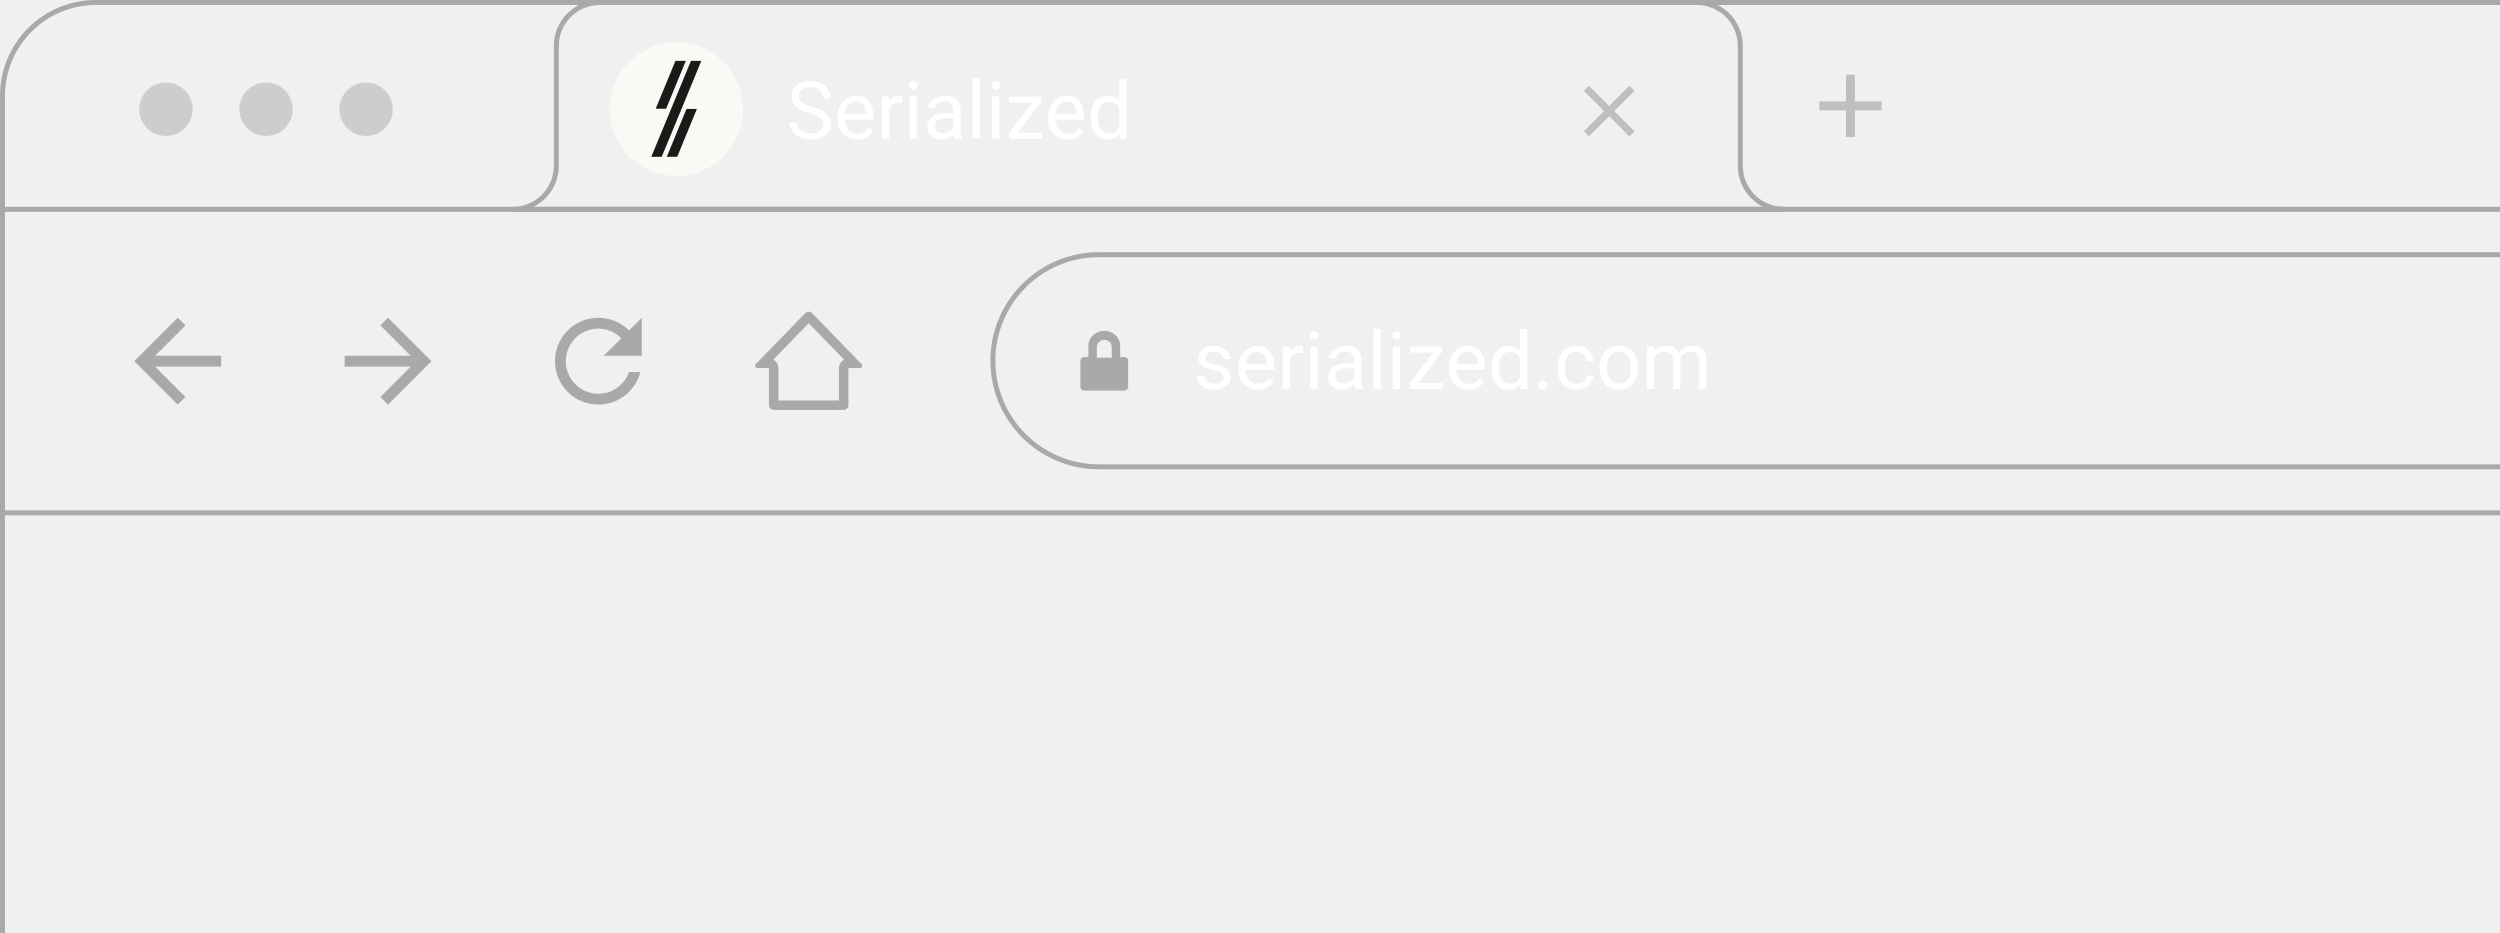
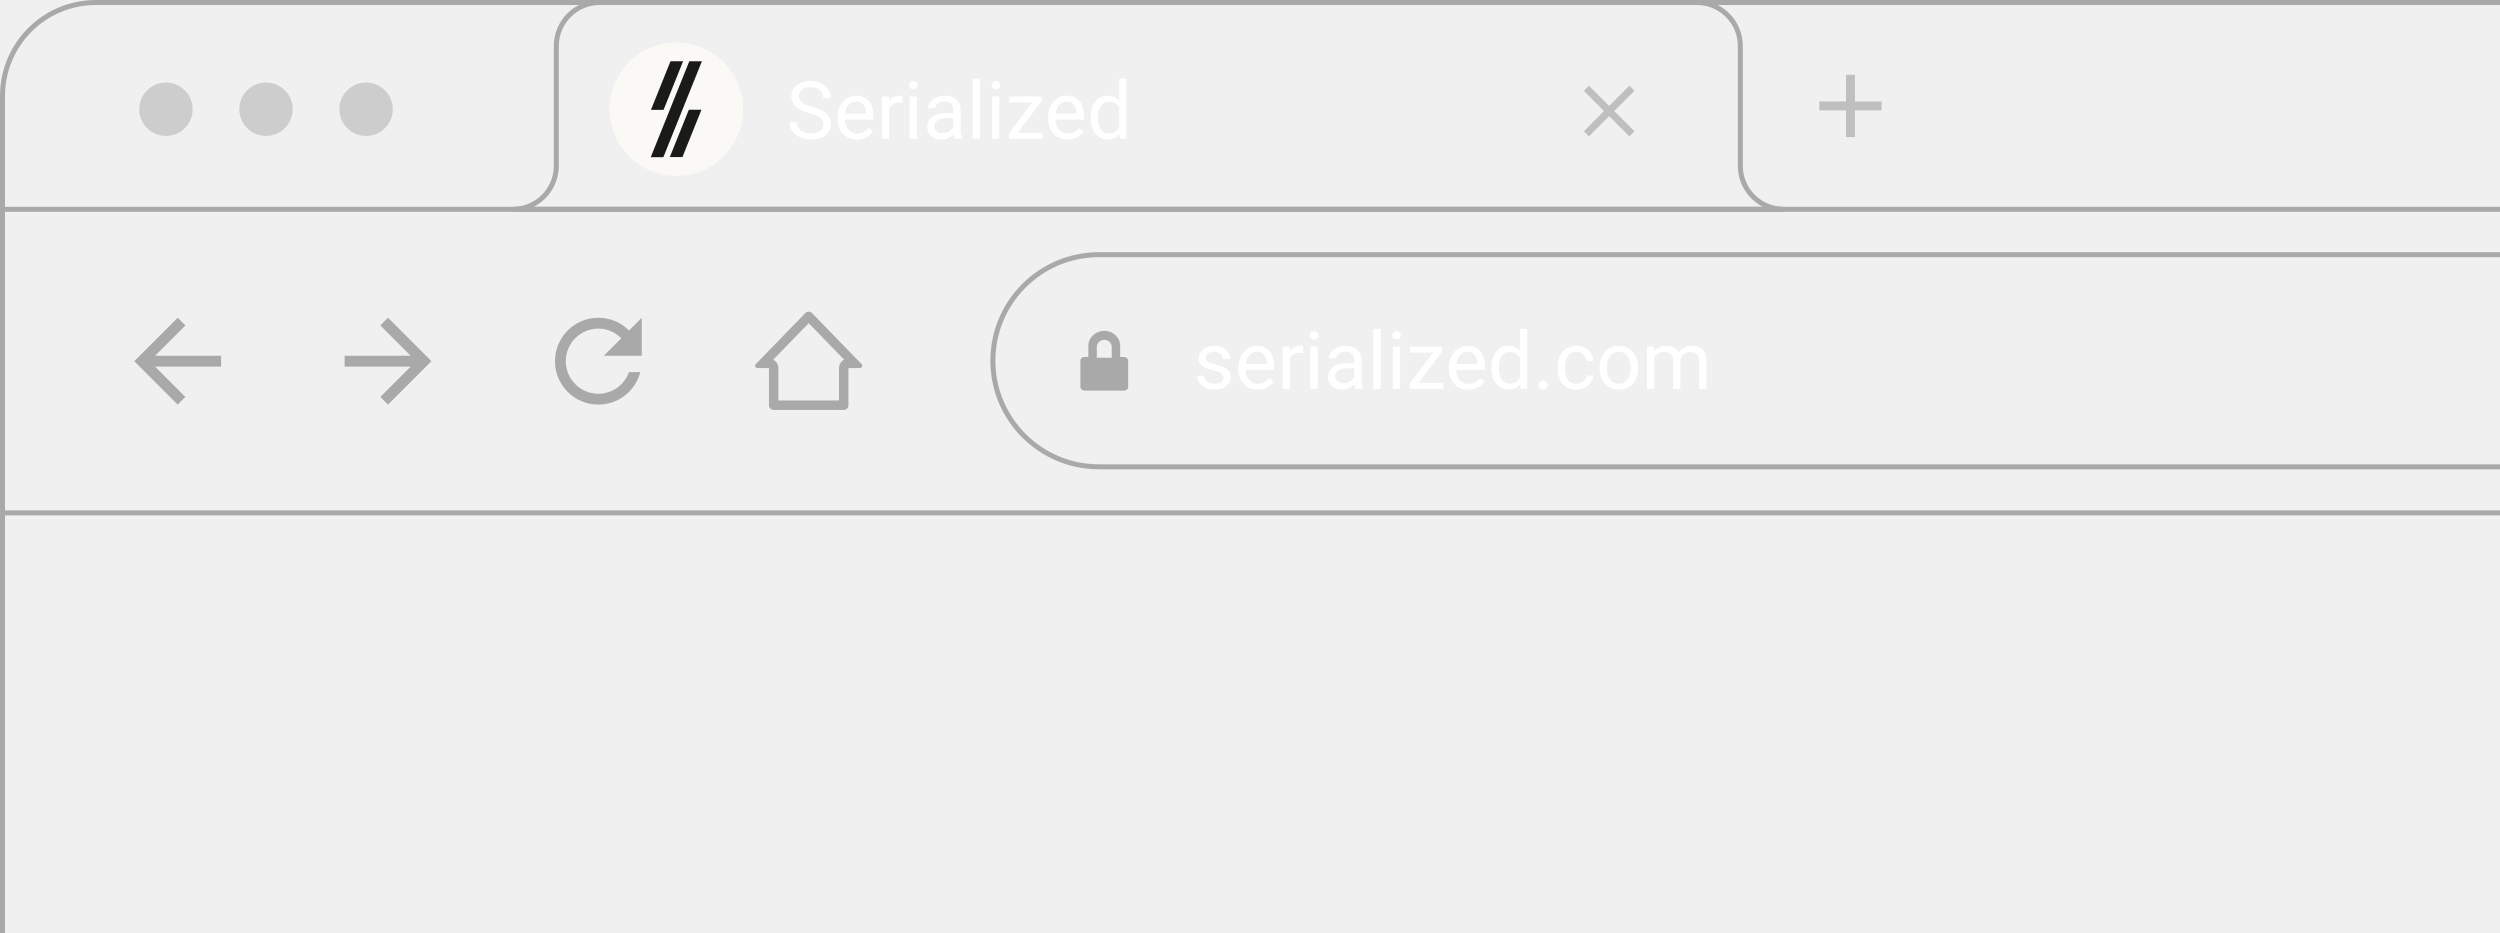
<svg xmlns="http://www.w3.org/2000/svg" width="689" height="257" viewBox="0 0 689 257" fill="none">
  <path d="M2173.96 0.689H26.43C12.214 0.689 0.689 12.214 0.689 26.43V1354.19C0.689 1368.41 12.214 1379.94 26.43 1379.94H2173.96C2188.18 1379.94 2199.7 1368.41 2199.7 1354.19V26.43C2199.7 12.214 2188.18 0.689 2173.96 0.689Z" stroke="#A9A9A9" stroke-width="1.379" stroke-miterlimit="10" />
  <g opacity="0.7">
    <path d="M518.573 30.414H511.218V37.769H508.767V30.414H501.412V27.963H508.767V20.608H511.218V27.963H518.573V30.414Z" fill="#A9A9A9" />
  </g>
  <path d="M467.664 0.689H165.287C158.677 0.689 153.319 6.047 153.319 12.657V45.713C153.319 52.326 147.958 57.687 141.345 57.687H491.606C484.992 57.687 479.631 52.326 479.631 45.713V12.657C479.631 6.047 474.273 0.689 467.664 0.689Z" stroke="#A9A9A9" stroke-width="1.379" />
  <g opacity="0.7">
    <path d="M450.464 25.033L449.058 23.627L443.483 29.202L437.908 23.627L436.502 25.033L442.077 30.608L436.502 36.183L437.908 37.589L443.483 32.014L449.058 37.589L450.464 36.183L444.889 30.608L450.464 25.033Z" fill="#A9A9A9" />
  </g>
  <path d="M2199.7 57.687H0.689V141.346H2199.7V57.687Z" stroke="#A9A9A9" stroke-width="1.379" stroke-miterlimit="10" />
  <path d="M60.944 98.045H42.738L51.1 89.683L48.976 87.573L37.009 99.541L48.976 111.508L51.086 109.399L42.738 101.037H60.944V98.045Z" fill="#A9A9A9" />
  <path d="M94.975 98.045H113.181L104.819 89.683L106.943 87.573L118.91 99.541L106.943 111.508L104.833 109.399L113.181 101.037H94.975V98.045Z" fill="#A9A9A9" />
  <path d="M173.361 91.089C171.191 88.92 168.215 87.573 164.909 87.573C158.297 87.573 152.956 92.929 152.956 99.541C152.956 106.153 158.297 111.508 164.909 111.508C170.488 111.508 175.141 107.694 176.472 102.533H173.361C172.134 106.018 168.813 108.516 164.909 108.516C159.957 108.516 155.933 104.492 155.933 99.541C155.933 94.589 159.957 90.565 164.909 90.565C167.392 90.565 169.606 91.597 171.221 93.228L166.404 98.045H176.876V87.573L173.361 91.089Z" fill="#A9A9A9" />
  <path fill-rule="evenodd" clip-rule="evenodd" d="M213.104 99.128C213.945 99.559 214.522 100.435 214.522 101.446V110.374H231.226V101.446C231.226 100.435 231.802 99.559 232.644 99.128L222.874 89.07L213.104 99.128ZM221.941 86.297C222.452 85.771 223.296 85.771 223.807 86.297L237.45 100.342C237.851 100.754 237.558 101.446 236.983 101.446H233.828V111.675C233.828 112.394 233.245 112.976 232.527 112.976H213.221C212.502 112.976 211.92 112.394 211.92 111.675V101.446H208.764C208.189 101.446 207.897 100.754 208.297 100.342L221.941 86.297Z" fill="#A9A9A9" />
  <rect x="273.637" y="70.192" width="1760.82" height="58.458" rx="29.229" stroke="#A9A9A9" stroke-width="1.379" />
  <g clip-path="url(#clip0_209_246)">
    <path d="M309.823 98.392H308.726V95.307C308.726 93.035 306.761 91.193 304.338 91.193C301.915 91.193 299.95 93.035 299.95 95.307V98.392H298.853C298.247 98.392 297.756 98.853 297.756 99.421V106.62C297.756 107.188 298.247 107.649 298.853 107.649H309.823C310.429 107.649 310.92 107.188 310.92 106.62V99.421C310.92 98.853 310.429 98.392 309.823 98.392ZM302.281 95.636C302.281 94.546 303.202 93.662 304.338 93.662C305.474 93.662 306.395 94.546 306.395 95.636V98.598H302.281V95.636Z" fill="#A9A9A9" />
  </g>
  <g opacity="0.5">
    <circle cx="45.733" cy="30.108" r="7.355" fill="#A9A9A9" />
    <circle cx="73.313" cy="30.108" r="7.355" fill="#A9A9A9" />
    <circle cx="100.894" cy="30.108" r="7.355" fill="#A9A9A9" />
  </g>
  <path d="M226.908 34.273C226.908 33.906 226.851 33.583 226.736 33.303C226.628 33.016 226.434 32.757 226.154 32.527C225.881 32.298 225.501 32.078 225.012 31.87C224.531 31.662 223.921 31.45 223.181 31.235C222.405 31.005 221.705 30.75 221.08 30.47C220.455 30.182 219.92 29.856 219.475 29.489C219.029 29.123 218.688 28.703 218.451 28.229C218.214 27.755 218.096 27.213 218.096 26.602C218.096 25.992 218.221 25.428 218.473 24.911C218.724 24.394 219.083 23.945 219.55 23.564C220.024 23.176 220.588 22.875 221.242 22.659C221.895 22.444 222.624 22.336 223.429 22.336C224.606 22.336 225.605 22.562 226.423 23.015C227.249 23.46 227.878 24.045 228.309 24.771C228.74 25.489 228.955 26.257 228.955 27.076H226.887C226.887 26.487 226.761 25.966 226.51 25.514C226.258 25.054 225.878 24.695 225.368 24.437C224.858 24.171 224.211 24.038 223.429 24.038C222.689 24.038 222.078 24.149 221.597 24.372C221.116 24.595 220.757 24.896 220.52 25.277C220.29 25.658 220.175 26.092 220.175 26.581C220.175 26.911 220.243 27.213 220.38 27.485C220.523 27.751 220.742 27.999 221.037 28.229C221.339 28.459 221.719 28.671 222.179 28.864C222.646 29.058 223.202 29.245 223.849 29.425C224.739 29.676 225.508 29.956 226.154 30.265C226.801 30.574 227.332 30.922 227.749 31.31C228.172 31.691 228.485 32.125 228.686 32.614C228.894 33.095 228.998 33.641 228.998 34.251C228.998 34.89 228.869 35.468 228.61 35.986C228.352 36.503 227.982 36.944 227.501 37.311C227.02 37.677 226.441 37.961 225.766 38.162C225.098 38.356 224.351 38.453 223.525 38.453C222.8 38.453 222.085 38.352 221.382 38.151C220.685 37.95 220.049 37.648 219.475 37.246C218.907 36.844 218.451 36.348 218.107 35.759C217.769 35.163 217.6 34.474 217.6 33.691H219.669C219.669 34.23 219.773 34.693 219.981 35.081C220.189 35.461 220.473 35.777 220.832 36.029C221.198 36.28 221.611 36.467 222.071 36.589C222.538 36.704 223.023 36.761 223.525 36.761C224.251 36.761 224.865 36.661 225.368 36.46C225.87 36.259 226.251 35.971 226.51 35.598C226.775 35.224 226.908 34.783 226.908 34.273ZM236.184 38.453C235.373 38.453 234.636 38.316 233.976 38.043C233.322 37.763 232.758 37.372 232.284 36.869C231.817 36.366 231.458 35.77 231.207 35.081C230.955 34.391 230.83 33.637 230.83 32.818V32.366C230.83 31.418 230.97 30.574 231.25 29.834C231.53 29.087 231.911 28.455 232.392 27.938C232.873 27.421 233.419 27.029 234.029 26.764C234.64 26.498 235.272 26.365 235.926 26.365C236.759 26.365 237.477 26.509 238.08 26.796C238.691 27.083 239.19 27.485 239.578 28.003C239.966 28.513 240.253 29.116 240.44 29.813C240.626 30.502 240.72 31.256 240.72 32.075V32.969H232.015V31.342H238.727V31.192C238.698 30.674 238.59 30.172 238.403 29.683C238.224 29.195 237.937 28.793 237.542 28.477C237.147 28.161 236.608 28.003 235.926 28.003C235.473 28.003 235.056 28.1 234.676 28.294C234.295 28.48 233.968 28.76 233.695 29.134C233.423 29.507 233.211 29.963 233.06 30.502C232.909 31.041 232.834 31.662 232.834 32.366V32.818C232.834 33.371 232.909 33.892 233.06 34.38C233.218 34.862 233.444 35.285 233.739 35.652C234.04 36.018 234.403 36.305 234.827 36.514C235.258 36.722 235.746 36.826 236.292 36.826C236.996 36.826 237.592 36.682 238.08 36.395C238.569 36.108 238.996 35.724 239.362 35.242L240.569 36.201C240.317 36.582 239.998 36.944 239.61 37.289C239.222 37.634 238.745 37.914 238.177 38.13C237.617 38.345 236.953 38.453 236.184 38.453ZM245.04 28.412V38.237H243.047V26.581H244.986L245.04 28.412ZM248.681 26.516L248.67 28.369C248.505 28.333 248.347 28.311 248.196 28.304C248.053 28.29 247.887 28.283 247.701 28.283C247.241 28.283 246.835 28.355 246.483 28.498C246.131 28.642 245.833 28.843 245.589 29.102C245.345 29.36 245.151 29.669 245.007 30.028C244.871 30.38 244.781 30.768 244.738 31.192L244.178 31.515C244.178 30.811 244.246 30.15 244.383 29.532C244.526 28.915 244.745 28.369 245.04 27.895C245.334 27.414 245.708 27.04 246.16 26.774C246.62 26.502 247.166 26.365 247.798 26.365C247.941 26.365 248.107 26.383 248.293 26.419C248.48 26.448 248.609 26.48 248.681 26.516ZM252.689 26.581V38.237H250.685V26.581H252.689ZM250.534 23.489C250.534 23.165 250.631 22.892 250.825 22.67C251.026 22.447 251.321 22.336 251.708 22.336C252.089 22.336 252.38 22.447 252.581 22.67C252.789 22.892 252.893 23.165 252.893 23.489C252.893 23.797 252.789 24.063 252.581 24.286C252.38 24.501 252.089 24.609 251.708 24.609C251.321 24.609 251.026 24.501 250.825 24.286C250.631 24.063 250.534 23.797 250.534 23.489ZM262.762 36.244V30.244C262.762 29.784 262.668 29.385 262.482 29.048C262.302 28.703 262.029 28.437 261.663 28.25C261.297 28.064 260.844 27.97 260.305 27.97C259.803 27.97 259.361 28.056 258.98 28.229C258.607 28.401 258.312 28.628 258.097 28.908C257.889 29.188 257.785 29.489 257.785 29.813H255.791C255.791 29.396 255.899 28.983 256.115 28.574C256.33 28.164 256.639 27.794 257.041 27.464C257.451 27.126 257.939 26.861 258.506 26.667C259.081 26.466 259.72 26.365 260.424 26.365C261.271 26.365 262.018 26.509 262.665 26.796C263.318 27.083 263.828 27.518 264.195 28.1C264.568 28.674 264.755 29.396 264.755 30.265V35.695C264.755 36.083 264.787 36.496 264.852 36.934C264.924 37.372 265.028 37.749 265.164 38.065V38.237H263.085C262.984 38.007 262.905 37.702 262.848 37.322C262.791 36.934 262.762 36.575 262.762 36.244ZM263.107 31.17L263.128 32.571H261.113C260.546 32.571 260.04 32.617 259.594 32.711C259.149 32.797 258.776 32.93 258.474 33.109C258.172 33.289 257.943 33.515 257.785 33.788C257.627 34.054 257.548 34.366 257.548 34.725C257.548 35.092 257.63 35.425 257.795 35.727C257.961 36.029 258.208 36.269 258.539 36.449C258.876 36.621 259.289 36.708 259.778 36.708C260.388 36.708 260.927 36.578 261.394 36.32C261.86 36.061 262.23 35.745 262.503 35.372C262.783 34.998 262.934 34.635 262.956 34.283L263.807 35.242C263.757 35.544 263.62 35.878 263.397 36.244C263.175 36.611 262.877 36.962 262.503 37.3C262.137 37.63 261.699 37.907 261.189 38.13C260.686 38.345 260.119 38.453 259.487 38.453C258.697 38.453 258.004 38.298 257.407 37.989C256.819 37.681 256.359 37.268 256.028 36.751C255.705 36.226 255.544 35.641 255.544 34.995C255.544 34.37 255.666 33.82 255.91 33.346C256.154 32.865 256.506 32.466 256.966 32.15C257.425 31.827 257.978 31.583 258.625 31.418C259.271 31.253 259.993 31.17 260.79 31.17H263.107ZM270.055 21.689V38.237H268.051V21.689H270.055ZM275.42 26.581V38.237H273.417V26.581H275.42ZM273.266 23.489C273.266 23.165 273.363 22.892 273.557 22.67C273.758 22.447 274.052 22.336 274.44 22.336C274.821 22.336 275.112 22.447 275.313 22.67C275.521 22.892 275.625 23.165 275.625 23.489C275.625 23.797 275.521 24.063 275.313 24.286C275.112 24.501 274.821 24.609 274.44 24.609C274.052 24.609 273.758 24.501 273.557 24.286C273.363 24.063 273.266 23.797 273.266 23.489ZM287.303 36.6V38.237H278.825V36.6H287.303ZM286.991 27.992L279.277 38.237H278.06V36.772L285.72 26.581H286.991V27.992ZM286.108 26.581V28.229H278.146V26.581H286.108ZM294.231 38.453C293.419 38.453 292.683 38.316 292.022 38.043C291.368 37.763 290.805 37.372 290.331 36.869C289.864 36.366 289.505 35.77 289.253 35.081C289.002 34.391 288.876 33.637 288.876 32.818V32.366C288.876 31.418 289.016 30.574 289.296 29.834C289.577 29.087 289.957 28.455 290.438 27.938C290.92 27.421 291.465 27.029 292.076 26.764C292.686 26.498 293.318 26.365 293.972 26.365C294.805 26.365 295.523 26.509 296.127 26.796C296.737 27.083 297.236 27.485 297.624 28.003C298.012 28.513 298.299 29.116 298.486 29.813C298.673 30.502 298.766 31.256 298.766 32.075V32.969H290.061V31.342H296.773V31.192C296.744 30.674 296.637 30.172 296.45 29.683C296.27 29.195 295.983 28.793 295.588 28.477C295.193 28.161 294.654 28.003 293.972 28.003C293.52 28.003 293.103 28.1 292.722 28.294C292.342 28.48 292.015 28.76 291.742 29.134C291.469 29.507 291.257 29.963 291.106 30.502C290.955 31.041 290.88 31.662 290.88 32.366V32.818C290.88 33.371 290.955 33.892 291.106 34.38C291.264 34.862 291.491 35.285 291.785 35.652C292.087 36.018 292.449 36.305 292.873 36.514C293.304 36.722 293.792 36.826 294.338 36.826C295.042 36.826 295.638 36.682 296.127 36.395C296.615 36.108 297.042 35.724 297.409 35.242L298.615 36.201C298.364 36.582 298.044 36.944 297.656 37.289C297.269 37.634 296.791 37.914 296.224 38.13C295.663 38.345 294.999 38.453 294.231 38.453ZM308.441 35.975V21.689H310.444V38.237H308.613L308.441 35.975ZM300.598 32.538V32.312C300.598 31.421 300.705 30.613 300.921 29.888C301.143 29.155 301.456 28.527 301.858 28.003C302.267 27.478 302.752 27.076 303.312 26.796C303.88 26.509 304.512 26.365 305.209 26.365C305.941 26.365 306.58 26.494 307.126 26.753C307.679 27.004 308.146 27.374 308.527 27.863C308.915 28.344 309.22 28.926 309.442 29.608C309.665 30.29 309.82 31.062 309.906 31.924V32.915C309.827 33.77 309.672 34.538 309.442 35.221C309.22 35.903 308.915 36.485 308.527 36.966C308.146 37.447 307.679 37.817 307.126 38.076C306.573 38.327 305.927 38.453 305.187 38.453C304.505 38.453 303.88 38.306 303.312 38.011C302.752 37.717 302.267 37.304 301.858 36.772C301.456 36.241 301.143 35.616 300.921 34.898C300.705 34.172 300.598 33.386 300.598 32.538ZM302.601 32.312V32.538C302.601 33.12 302.659 33.666 302.774 34.176C302.896 34.686 303.083 35.135 303.334 35.522C303.585 35.91 303.905 36.215 304.293 36.438C304.681 36.654 305.144 36.761 305.683 36.761C306.343 36.761 306.886 36.621 307.309 36.341C307.74 36.061 308.085 35.691 308.344 35.231C308.602 34.772 308.803 34.273 308.947 33.734V31.138C308.861 30.743 308.735 30.362 308.57 29.996C308.412 29.622 308.204 29.292 307.945 29.005C307.694 28.71 307.381 28.477 307.008 28.304C306.641 28.132 306.207 28.046 305.704 28.046C305.158 28.046 304.688 28.161 304.293 28.39C303.905 28.613 303.585 28.922 303.334 29.317C303.083 29.705 302.896 30.157 302.774 30.674C302.659 31.184 302.601 31.73 302.601 32.312Z" fill="white" />
  <path d="M337.192 104.094C337.192 103.807 337.127 103.541 336.998 103.297C336.876 103.046 336.621 102.819 336.233 102.618C335.852 102.41 335.278 102.231 334.509 102.08C333.863 101.943 333.278 101.782 332.753 101.595C332.236 101.408 331.795 101.182 331.428 100.916C331.069 100.65 330.793 100.338 330.599 99.979C330.405 99.62 330.308 99.2 330.308 98.718C330.308 98.259 330.408 97.824 330.609 97.415C330.818 97.005 331.109 96.643 331.482 96.327C331.863 96.011 332.319 95.763 332.85 95.583C333.382 95.404 333.974 95.314 334.628 95.314C335.562 95.314 336.359 95.479 337.02 95.81C337.68 96.14 338.187 96.582 338.539 97.135C338.891 97.681 339.066 98.287 339.066 98.956H337.073C337.073 98.632 336.976 98.32 336.783 98.018C336.596 97.709 336.319 97.454 335.953 97.253C335.594 97.052 335.152 96.952 334.628 96.952C334.075 96.952 333.626 97.038 333.281 97.21C332.944 97.375 332.696 97.587 332.538 97.846C332.387 98.104 332.312 98.377 332.312 98.665C332.312 98.88 332.348 99.074 332.419 99.246C332.498 99.412 332.635 99.566 332.829 99.71C333.023 99.846 333.296 99.975 333.648 100.097C333.999 100.22 334.448 100.342 334.994 100.464C335.949 100.679 336.736 100.938 337.354 101.239C337.971 101.541 338.431 101.911 338.733 102.349C339.034 102.787 339.185 103.319 339.185 103.943C339.185 104.453 339.077 104.92 338.862 105.344C338.654 105.768 338.348 106.134 337.946 106.443C337.551 106.745 337.077 106.982 336.524 107.154C335.978 107.319 335.364 107.402 334.682 107.402C333.655 107.402 332.786 107.219 332.075 106.852C331.364 106.486 330.825 106.012 330.459 105.43C330.092 104.848 329.909 104.234 329.909 103.588H331.913C331.942 104.134 332.1 104.568 332.387 104.892C332.674 105.208 333.026 105.434 333.443 105.57C333.859 105.7 334.272 105.764 334.682 105.764C335.228 105.764 335.684 105.692 336.05 105.549C336.423 105.405 336.707 105.208 336.901 104.956C337.095 104.705 337.192 104.418 337.192 104.094ZM346.64 107.402C345.829 107.402 345.092 107.265 344.432 106.992C343.778 106.712 343.214 106.321 342.74 105.818C342.273 105.315 341.914 104.719 341.663 104.03C341.411 103.34 341.286 102.586 341.286 101.767V101.315C341.286 100.367 341.426 99.523 341.706 98.783C341.986 98.036 342.367 97.404 342.848 96.887C343.329 96.37 343.875 95.978 344.485 95.713C345.096 95.447 345.728 95.314 346.382 95.314C347.215 95.314 347.933 95.458 348.536 95.745C349.147 96.032 349.646 96.434 350.034 96.952C350.422 97.462 350.709 98.065 350.896 98.761C351.082 99.451 351.176 100.205 351.176 101.024V101.918H342.471V100.291H349.183V100.141C349.154 99.623 349.046 99.121 348.859 98.632C348.68 98.144 348.393 97.742 347.998 97.426C347.603 97.11 347.064 96.952 346.382 96.952C345.929 96.952 345.513 97.049 345.132 97.243C344.751 97.429 344.424 97.709 344.151 98.083C343.879 98.456 343.667 98.912 343.516 99.451C343.365 99.99 343.29 100.611 343.29 101.315V101.767C343.29 102.32 343.365 102.841 343.516 103.329C343.674 103.811 343.9 104.234 344.195 104.601C344.496 104.967 344.859 105.254 345.283 105.463C345.714 105.671 346.202 105.775 346.748 105.775C347.452 105.775 348.048 105.631 348.536 105.344C349.025 105.057 349.452 104.672 349.818 104.191L351.025 105.15C350.773 105.531 350.454 105.893 350.066 106.238C349.678 106.583 349.201 106.863 348.633 107.079C348.073 107.294 347.409 107.402 346.64 107.402ZM355.496 97.361V107.186H353.503V95.53H355.442L355.496 97.361ZM359.137 95.465L359.126 97.318C358.961 97.282 358.803 97.26 358.652 97.253C358.509 97.239 358.344 97.232 358.157 97.232C357.697 97.232 357.291 97.304 356.939 97.447C356.587 97.591 356.289 97.792 356.045 98.05C355.801 98.309 355.607 98.618 355.463 98.977C355.327 99.329 355.237 99.717 355.194 100.141L354.634 100.464C354.634 99.76 354.702 99.099 354.839 98.481C354.982 97.864 355.201 97.318 355.496 96.844C355.79 96.363 356.164 95.989 356.616 95.724C357.076 95.451 357.622 95.314 358.254 95.314C358.397 95.314 358.563 95.332 358.749 95.368C358.936 95.397 359.065 95.429 359.137 95.465ZM363.145 95.53V107.186H361.141V95.53H363.145ZM360.99 92.438C360.99 92.114 361.087 91.841 361.281 91.619C361.482 91.396 361.777 91.285 362.164 91.285C362.545 91.285 362.836 91.396 363.037 91.619C363.245 91.841 363.349 92.114 363.349 92.438C363.349 92.746 363.245 93.012 363.037 93.235C362.836 93.45 362.545 93.558 362.164 93.558C361.777 93.558 361.482 93.45 361.281 93.235C361.087 93.012 360.99 92.746 360.99 92.438ZM373.218 105.193V99.192C373.218 98.733 373.124 98.334 372.938 97.997C372.758 97.652 372.485 97.386 372.119 97.199C371.753 97.013 371.3 96.919 370.762 96.919C370.259 96.919 369.817 97.005 369.436 97.178C369.063 97.35 368.768 97.576 368.553 97.857C368.345 98.137 368.241 98.438 368.241 98.761H366.248C366.248 98.345 366.355 97.932 366.571 97.523C366.786 97.113 367.095 96.743 367.497 96.413C367.907 96.075 368.395 95.81 368.962 95.616C369.537 95.415 370.176 95.314 370.88 95.314C371.728 95.314 372.474 95.458 373.121 95.745C373.774 96.032 374.284 96.467 374.651 97.049C375.024 97.623 375.211 98.345 375.211 99.214V104.644C375.211 105.032 375.243 105.445 375.308 105.883C375.38 106.321 375.484 106.698 375.62 107.014V107.186H373.541C373.44 106.956 373.361 106.651 373.304 106.271C373.247 105.883 373.218 105.524 373.218 105.193ZM373.563 100.119L373.584 101.519H371.57C371.002 101.519 370.496 101.566 370.05 101.66C369.605 101.746 369.232 101.879 368.93 102.058C368.628 102.238 368.399 102.464 368.241 102.737C368.083 103.003 368.004 103.315 368.004 103.674C368.004 104.04 368.086 104.374 368.251 104.676C368.417 104.978 368.664 105.218 368.995 105.398C369.332 105.57 369.745 105.656 370.234 105.656C370.844 105.656 371.383 105.527 371.85 105.269C372.316 105.01 372.686 104.694 372.959 104.321C373.239 103.947 373.39 103.584 373.412 103.232L374.263 104.191C374.213 104.493 374.076 104.827 373.853 105.193C373.631 105.559 373.333 105.911 372.959 106.249C372.593 106.579 372.155 106.856 371.645 107.079C371.142 107.294 370.575 107.402 369.943 107.402C369.153 107.402 368.46 107.247 367.863 106.938C367.275 106.63 366.815 106.217 366.485 105.7C366.161 105.175 366 104.59 366 103.943C366 103.319 366.122 102.769 366.366 102.295C366.61 101.814 366.962 101.415 367.422 101.099C367.881 100.776 368.434 100.532 369.081 100.367C369.727 100.202 370.449 100.119 371.246 100.119H373.563ZM380.511 90.638V107.186H378.508V90.638H380.511ZM385.876 95.53V107.186H383.873V95.53H385.876ZM383.722 92.438C383.722 92.114 383.819 91.841 384.013 91.619C384.214 91.396 384.508 91.285 384.896 91.285C385.277 91.285 385.568 91.396 385.769 91.619C385.977 91.841 386.081 92.114 386.081 92.438C386.081 92.746 385.977 93.012 385.769 93.235C385.568 93.45 385.277 93.558 384.896 93.558C384.508 93.558 384.214 93.45 384.013 93.235C383.819 93.012 383.722 92.746 383.722 92.438ZM397.759 105.549V107.186H389.281V105.549H397.759ZM397.447 96.941L389.733 107.186H388.516V105.721L396.176 95.53H397.447V96.941ZM396.564 95.53V97.178H388.602V95.53H396.564ZM404.687 107.402C403.875 107.402 403.139 107.265 402.478 106.992C401.824 106.712 401.261 106.321 400.787 105.818C400.32 105.315 399.961 104.719 399.709 104.03C399.458 103.34 399.332 102.586 399.332 101.767V101.315C399.332 100.367 399.472 99.523 399.752 98.783C400.033 98.036 400.413 97.404 400.894 96.887C401.376 96.37 401.921 95.978 402.532 95.713C403.142 95.447 403.774 95.314 404.428 95.314C405.261 95.314 405.979 95.458 406.583 95.745C407.193 96.032 407.692 96.434 408.08 96.952C408.468 97.462 408.755 98.065 408.942 98.761C409.129 99.451 409.222 100.205 409.222 101.024V101.918H400.517V100.291H407.229V100.141C407.2 99.623 407.093 99.121 406.906 98.632C406.726 98.144 406.439 97.742 406.044 97.426C405.649 97.11 405.11 96.952 404.428 96.952C403.976 96.952 403.559 97.049 403.178 97.243C402.798 97.429 402.471 97.709 402.198 98.083C401.925 98.456 401.713 98.912 401.562 99.451C401.412 99.99 401.336 100.611 401.336 101.315V101.767C401.336 102.32 401.412 102.841 401.562 103.329C401.72 103.811 401.947 104.234 402.241 104.601C402.543 104.967 402.905 105.254 403.329 105.463C403.76 105.671 404.248 105.775 404.794 105.775C405.498 105.775 406.094 105.631 406.583 105.344C407.071 105.057 407.498 104.672 407.865 104.191L409.071 105.15C408.82 105.531 408.5 105.893 408.113 106.238C407.725 106.583 407.247 106.863 406.68 107.079C406.119 107.294 405.455 107.402 404.687 107.402ZM418.897 104.924V90.638H420.9V107.186H419.069L418.897 104.924ZM411.054 101.487V101.261C411.054 100.37 411.161 99.562 411.377 98.837C411.599 98.104 411.912 97.476 412.314 96.952C412.723 96.427 413.208 96.025 413.768 95.745C414.336 95.458 414.968 95.314 415.665 95.314C416.397 95.314 417.036 95.443 417.582 95.702C418.135 95.953 418.602 96.323 418.983 96.812C419.371 97.293 419.676 97.874 419.898 98.557C420.121 99.239 420.276 100.011 420.362 100.873V101.864C420.283 102.719 420.128 103.487 419.898 104.17C419.676 104.852 419.371 105.434 418.983 105.915C418.602 106.396 418.135 106.766 417.582 107.025C417.029 107.276 416.383 107.402 415.643 107.402C414.961 107.402 414.336 107.254 413.768 106.96C413.208 106.666 412.723 106.253 412.314 105.721C411.912 105.19 411.599 104.565 411.377 103.847C411.161 103.121 411.054 102.335 411.054 101.487ZM413.057 101.261V101.487C413.057 102.069 413.115 102.615 413.23 103.125C413.352 103.635 413.539 104.084 413.79 104.471C414.041 104.859 414.361 105.164 414.749 105.387C415.137 105.603 415.6 105.71 416.139 105.71C416.799 105.71 417.342 105.57 417.765 105.29C418.196 105.01 418.541 104.64 418.8 104.181C419.058 103.721 419.259 103.222 419.403 102.683V100.087C419.317 99.692 419.191 99.311 419.026 98.945C418.868 98.571 418.66 98.241 418.401 97.954C418.15 97.659 417.837 97.426 417.464 97.253C417.097 97.081 416.663 96.995 416.16 96.995C415.614 96.995 415.144 97.11 414.749 97.34C414.361 97.562 414.041 97.871 413.79 98.266C413.539 98.654 413.352 99.106 413.23 99.623C413.115 100.133 413.057 100.679 413.057 101.261ZM424.035 106.13C424.035 105.793 424.14 105.509 424.348 105.279C424.563 105.042 424.872 104.924 425.274 104.924C425.677 104.924 425.982 105.042 426.19 105.279C426.406 105.509 426.513 105.793 426.513 106.13C426.513 106.461 426.406 106.741 426.19 106.971C425.982 107.201 425.677 107.316 425.274 107.316C424.872 107.316 424.563 107.201 424.348 106.971C424.14 106.741 424.035 106.461 424.035 106.13ZM434.486 105.764C434.96 105.764 435.398 105.667 435.8 105.473C436.202 105.279 436.532 105.014 436.791 104.676C437.05 104.331 437.197 103.94 437.233 103.502H439.129C439.093 104.191 438.859 104.834 438.429 105.43C438.005 106.019 437.448 106.497 436.759 106.863C436.069 107.222 435.311 107.402 434.486 107.402C433.609 107.402 432.844 107.247 432.191 106.938C431.544 106.63 431.006 106.206 430.575 105.667C430.151 105.129 429.831 104.511 429.616 103.814C429.408 103.11 429.304 102.367 429.304 101.584V101.132C429.304 100.349 429.408 99.609 429.616 98.912C429.831 98.209 430.151 97.587 430.575 97.049C431.006 96.51 431.544 96.086 432.191 95.777C432.844 95.469 433.609 95.314 434.486 95.314C435.398 95.314 436.195 95.501 436.877 95.874C437.559 96.241 438.095 96.743 438.482 97.383C438.877 98.015 439.093 98.733 439.129 99.537H437.233C437.197 99.056 437.06 98.621 436.823 98.234C436.593 97.846 436.277 97.537 435.875 97.307C435.48 97.07 435.017 96.952 434.486 96.952C433.875 96.952 433.361 97.074 432.945 97.318C432.536 97.555 432.209 97.878 431.965 98.287C431.728 98.69 431.555 99.139 431.447 99.634C431.347 100.123 431.297 100.622 431.297 101.132V101.584C431.297 102.094 431.347 102.597 431.447 103.092C431.548 103.588 431.717 104.037 431.954 104.439C432.198 104.841 432.525 105.164 432.934 105.409C433.351 105.646 433.868 105.764 434.486 105.764ZM440.842 101.487V101.239C440.842 100.399 440.964 99.62 441.208 98.902C441.452 98.176 441.804 97.548 442.264 97.016C442.723 96.478 443.28 96.061 443.934 95.767C444.587 95.465 445.32 95.314 446.131 95.314C446.95 95.314 447.686 95.465 448.34 95.767C449.001 96.061 449.561 96.478 450.021 97.016C450.487 97.548 450.843 98.176 451.087 98.902C451.331 99.62 451.453 100.399 451.453 101.239V101.487C451.453 102.327 451.331 103.107 451.087 103.825C450.843 104.543 450.487 105.172 450.021 105.71C449.561 106.242 449.004 106.658 448.351 106.96C447.704 107.254 446.972 107.402 446.153 107.402C445.334 107.402 444.598 107.254 443.944 106.96C443.291 106.658 442.731 106.242 442.264 105.71C441.804 105.172 441.452 104.543 441.208 103.825C440.964 103.107 440.842 102.327 440.842 101.487ZM442.835 101.239V101.487C442.835 102.069 442.903 102.618 443.04 103.135C443.176 103.645 443.381 104.098 443.654 104.493C443.934 104.888 444.282 105.2 444.699 105.43C445.115 105.653 445.6 105.764 446.153 105.764C446.699 105.764 447.176 105.653 447.586 105.43C448.002 105.2 448.347 104.888 448.62 104.493C448.893 104.098 449.098 103.645 449.234 103.135C449.378 102.618 449.45 102.069 449.45 101.487V101.239C449.45 100.665 449.378 100.123 449.234 99.613C449.098 99.096 448.889 98.639 448.609 98.244C448.336 97.842 447.992 97.526 447.575 97.296C447.166 97.067 446.684 96.952 446.131 96.952C445.586 96.952 445.104 97.067 444.688 97.296C444.278 97.526 443.934 97.842 443.654 98.244C443.381 98.639 443.176 99.096 443.04 99.613C442.903 100.123 442.835 100.665 442.835 101.239ZM455.935 97.846V107.186H453.931V95.53H455.827L455.935 97.846ZM455.526 100.916L454.599 100.884C454.606 100.087 454.711 99.35 454.912 98.675C455.113 97.993 455.411 97.4 455.806 96.898C456.201 96.395 456.693 96.007 457.282 95.734C457.871 95.454 458.553 95.314 459.329 95.314C459.875 95.314 460.377 95.393 460.837 95.551C461.297 95.702 461.695 95.942 462.033 96.273C462.37 96.603 462.633 97.027 462.819 97.544C463.006 98.061 463.099 98.686 463.099 99.419V107.186H461.106V99.516C461.106 98.905 461.002 98.417 460.794 98.05C460.593 97.684 460.305 97.418 459.932 97.253C459.559 97.081 459.12 96.995 458.618 96.995C458.029 96.995 457.537 97.099 457.142 97.307C456.747 97.515 456.431 97.803 456.194 98.169C455.957 98.535 455.784 98.956 455.677 99.43C455.576 99.896 455.526 100.392 455.526 100.916ZM463.078 99.817L461.742 100.227C461.749 99.588 461.853 98.973 462.054 98.385C462.263 97.796 462.561 97.271 462.949 96.812C463.344 96.352 463.828 95.989 464.403 95.724C464.978 95.451 465.635 95.314 466.374 95.314C466.999 95.314 467.552 95.397 468.034 95.562C468.522 95.727 468.931 95.982 469.262 96.327C469.599 96.664 469.854 97.099 470.027 97.63C470.199 98.162 470.285 98.794 470.285 99.526V107.186H468.281V99.505C468.281 98.851 468.177 98.345 467.969 97.986C467.768 97.62 467.48 97.365 467.107 97.221C466.741 97.07 466.303 96.995 465.793 96.995C465.355 96.995 464.967 97.07 464.629 97.221C464.292 97.372 464.008 97.58 463.778 97.846C463.548 98.104 463.372 98.402 463.25 98.74C463.135 99.078 463.078 99.437 463.078 99.817Z" fill="white" />
  <rect x="168.005" y="11.723" width="36.77" height="36.77" rx="18.385" fill="#FAF9F6" />
-   <path d="M187.855 29.959L182.37 43.208H179.495L184.98 29.959L190.426 16.768H193.284L187.855 29.959Z" fill="#1A1A19" />
-   <path d="M189.015 16.768L183.587 29.959H180.712L186.157 16.768H189.015Z" fill="#1A1A19" />
-   <path d="M192.068 30.017L186.64 43.207H183.765L189.21 30.017H192.068Z" fill="#1A1A19" />
+   <g transform="matrix(0.1436328 0 0 0.1436328 168.005 11.7227)">
+     <path d="M177.085 36.002L103.114 220.072H78.915L152.886 36.002H177.085Z" fill="#1A1A19" />
+     <path d="M139.766 219.732H115.566L152.07 128.893H176.272L139.766 219.732Z" fill="#1A1A19" />
+     <path d="M103.54 129.231H79.34L116.805 36.002H141.005L103.54 129.231Z" fill="#1A1A19" />
+   </g>
  <defs>
    <clipPath id="clip0_209_246">
      <rect width="17.951" height="17.951" fill="white" transform="translate(295.512 90.4454)" />
    </clipPath>
  </defs>
</svg>
